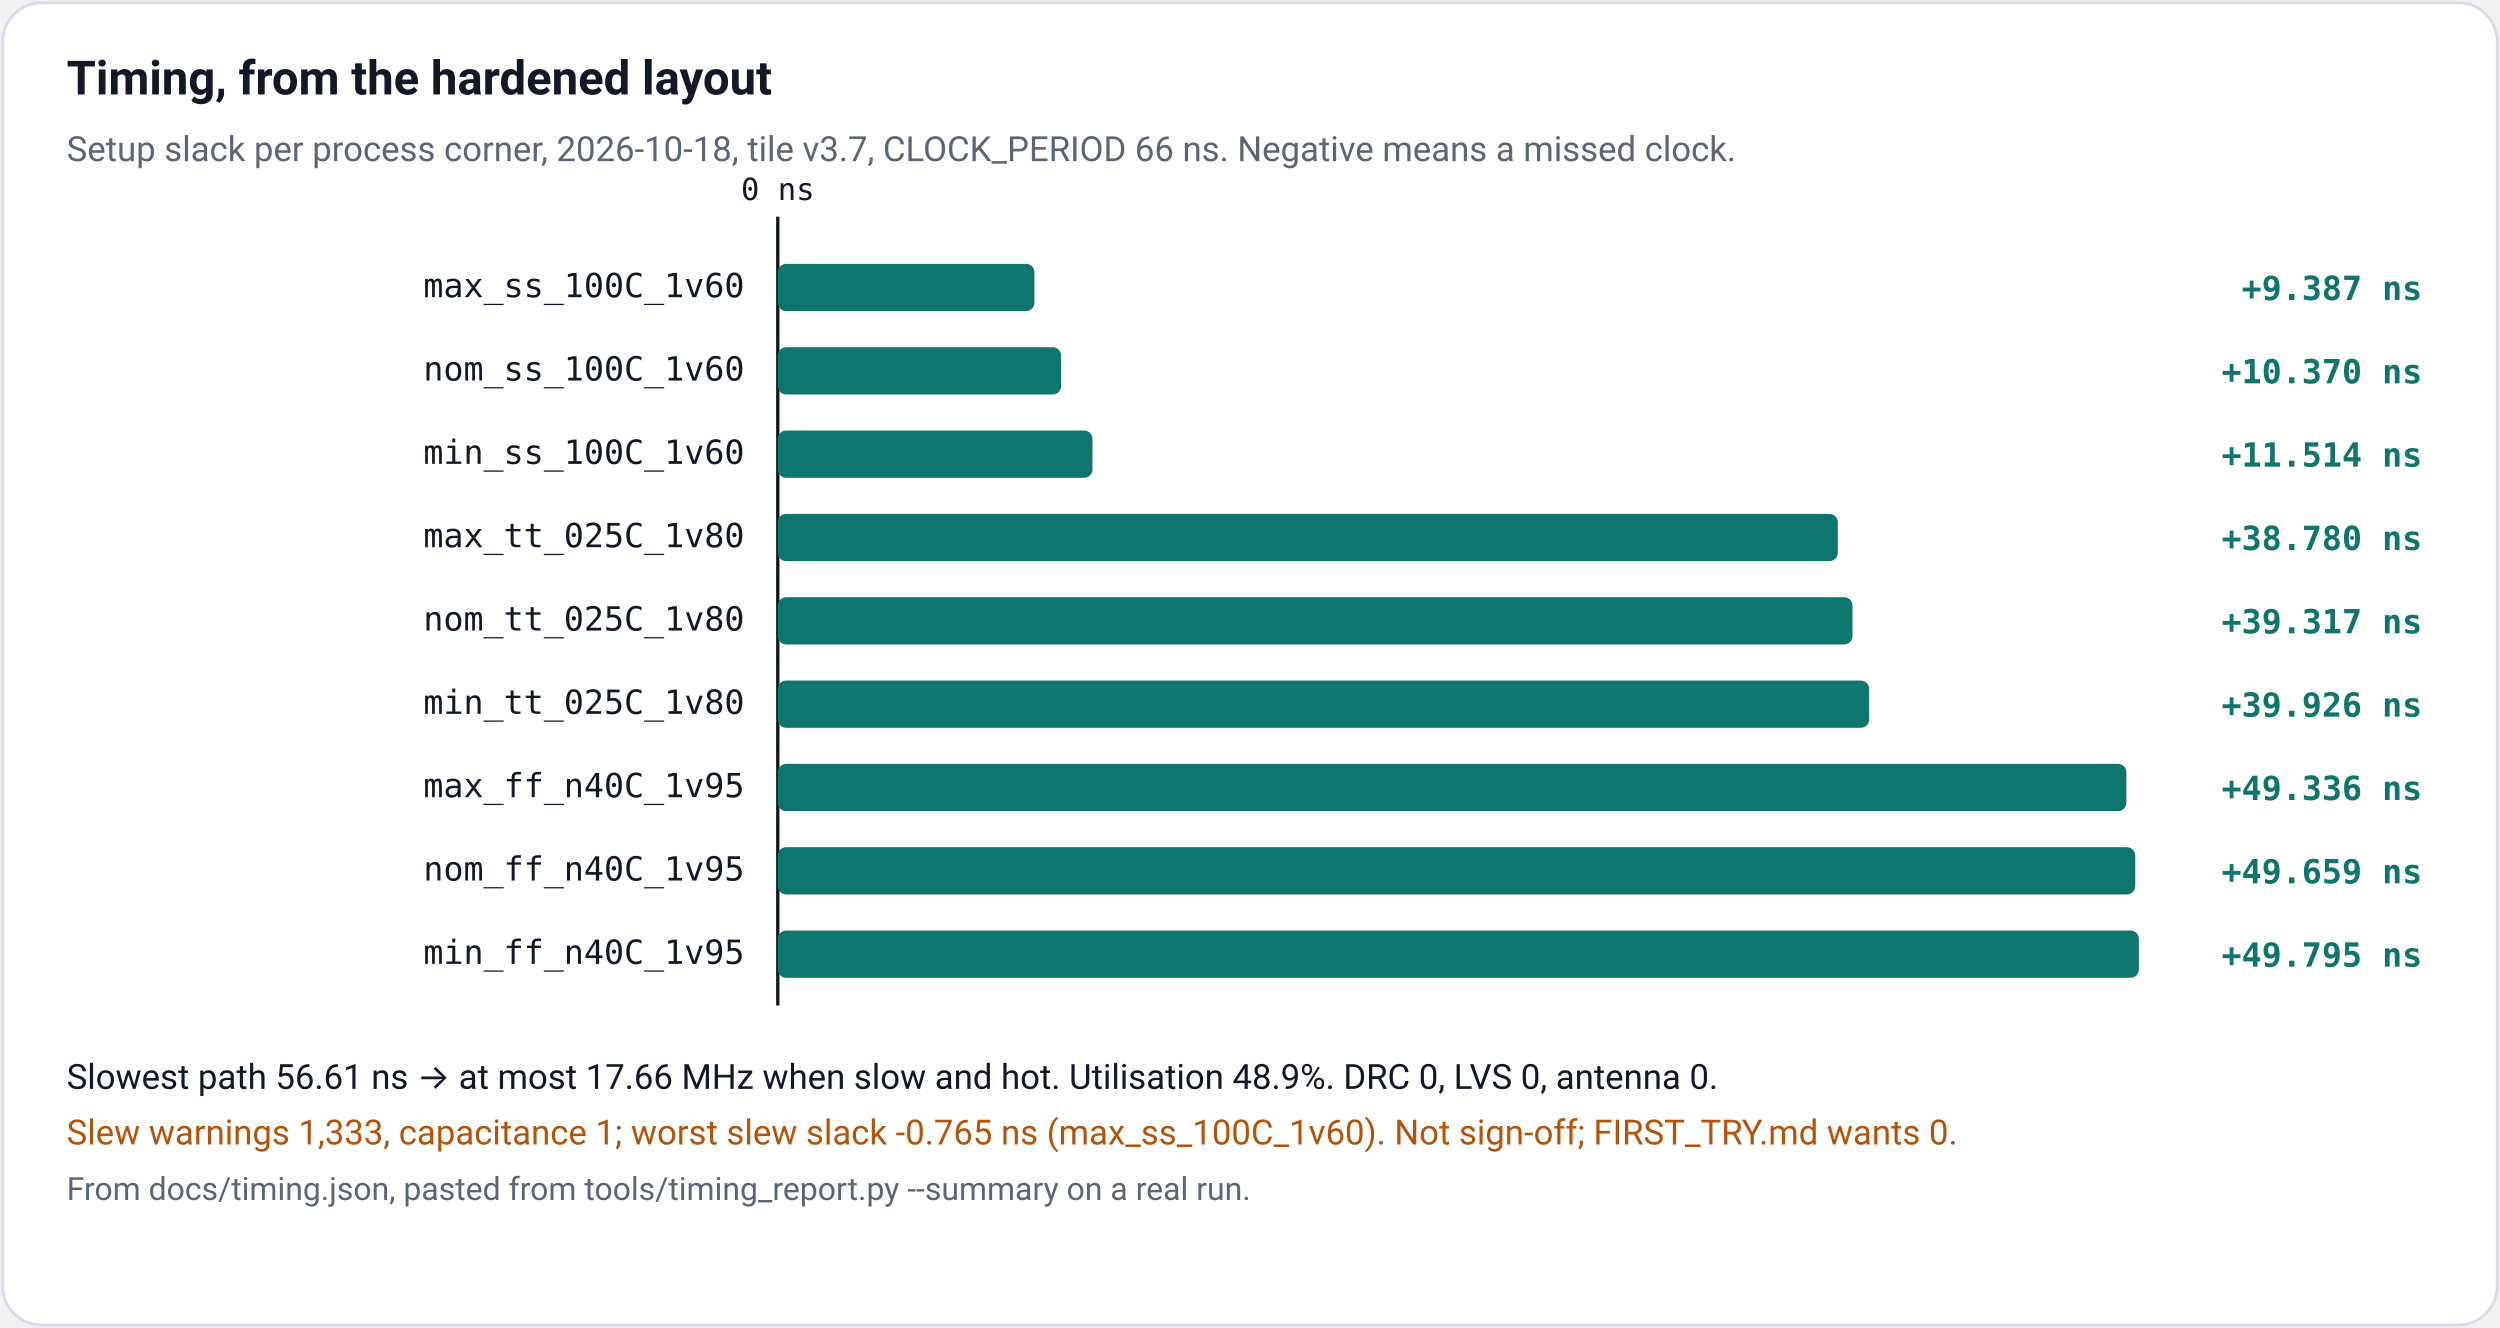
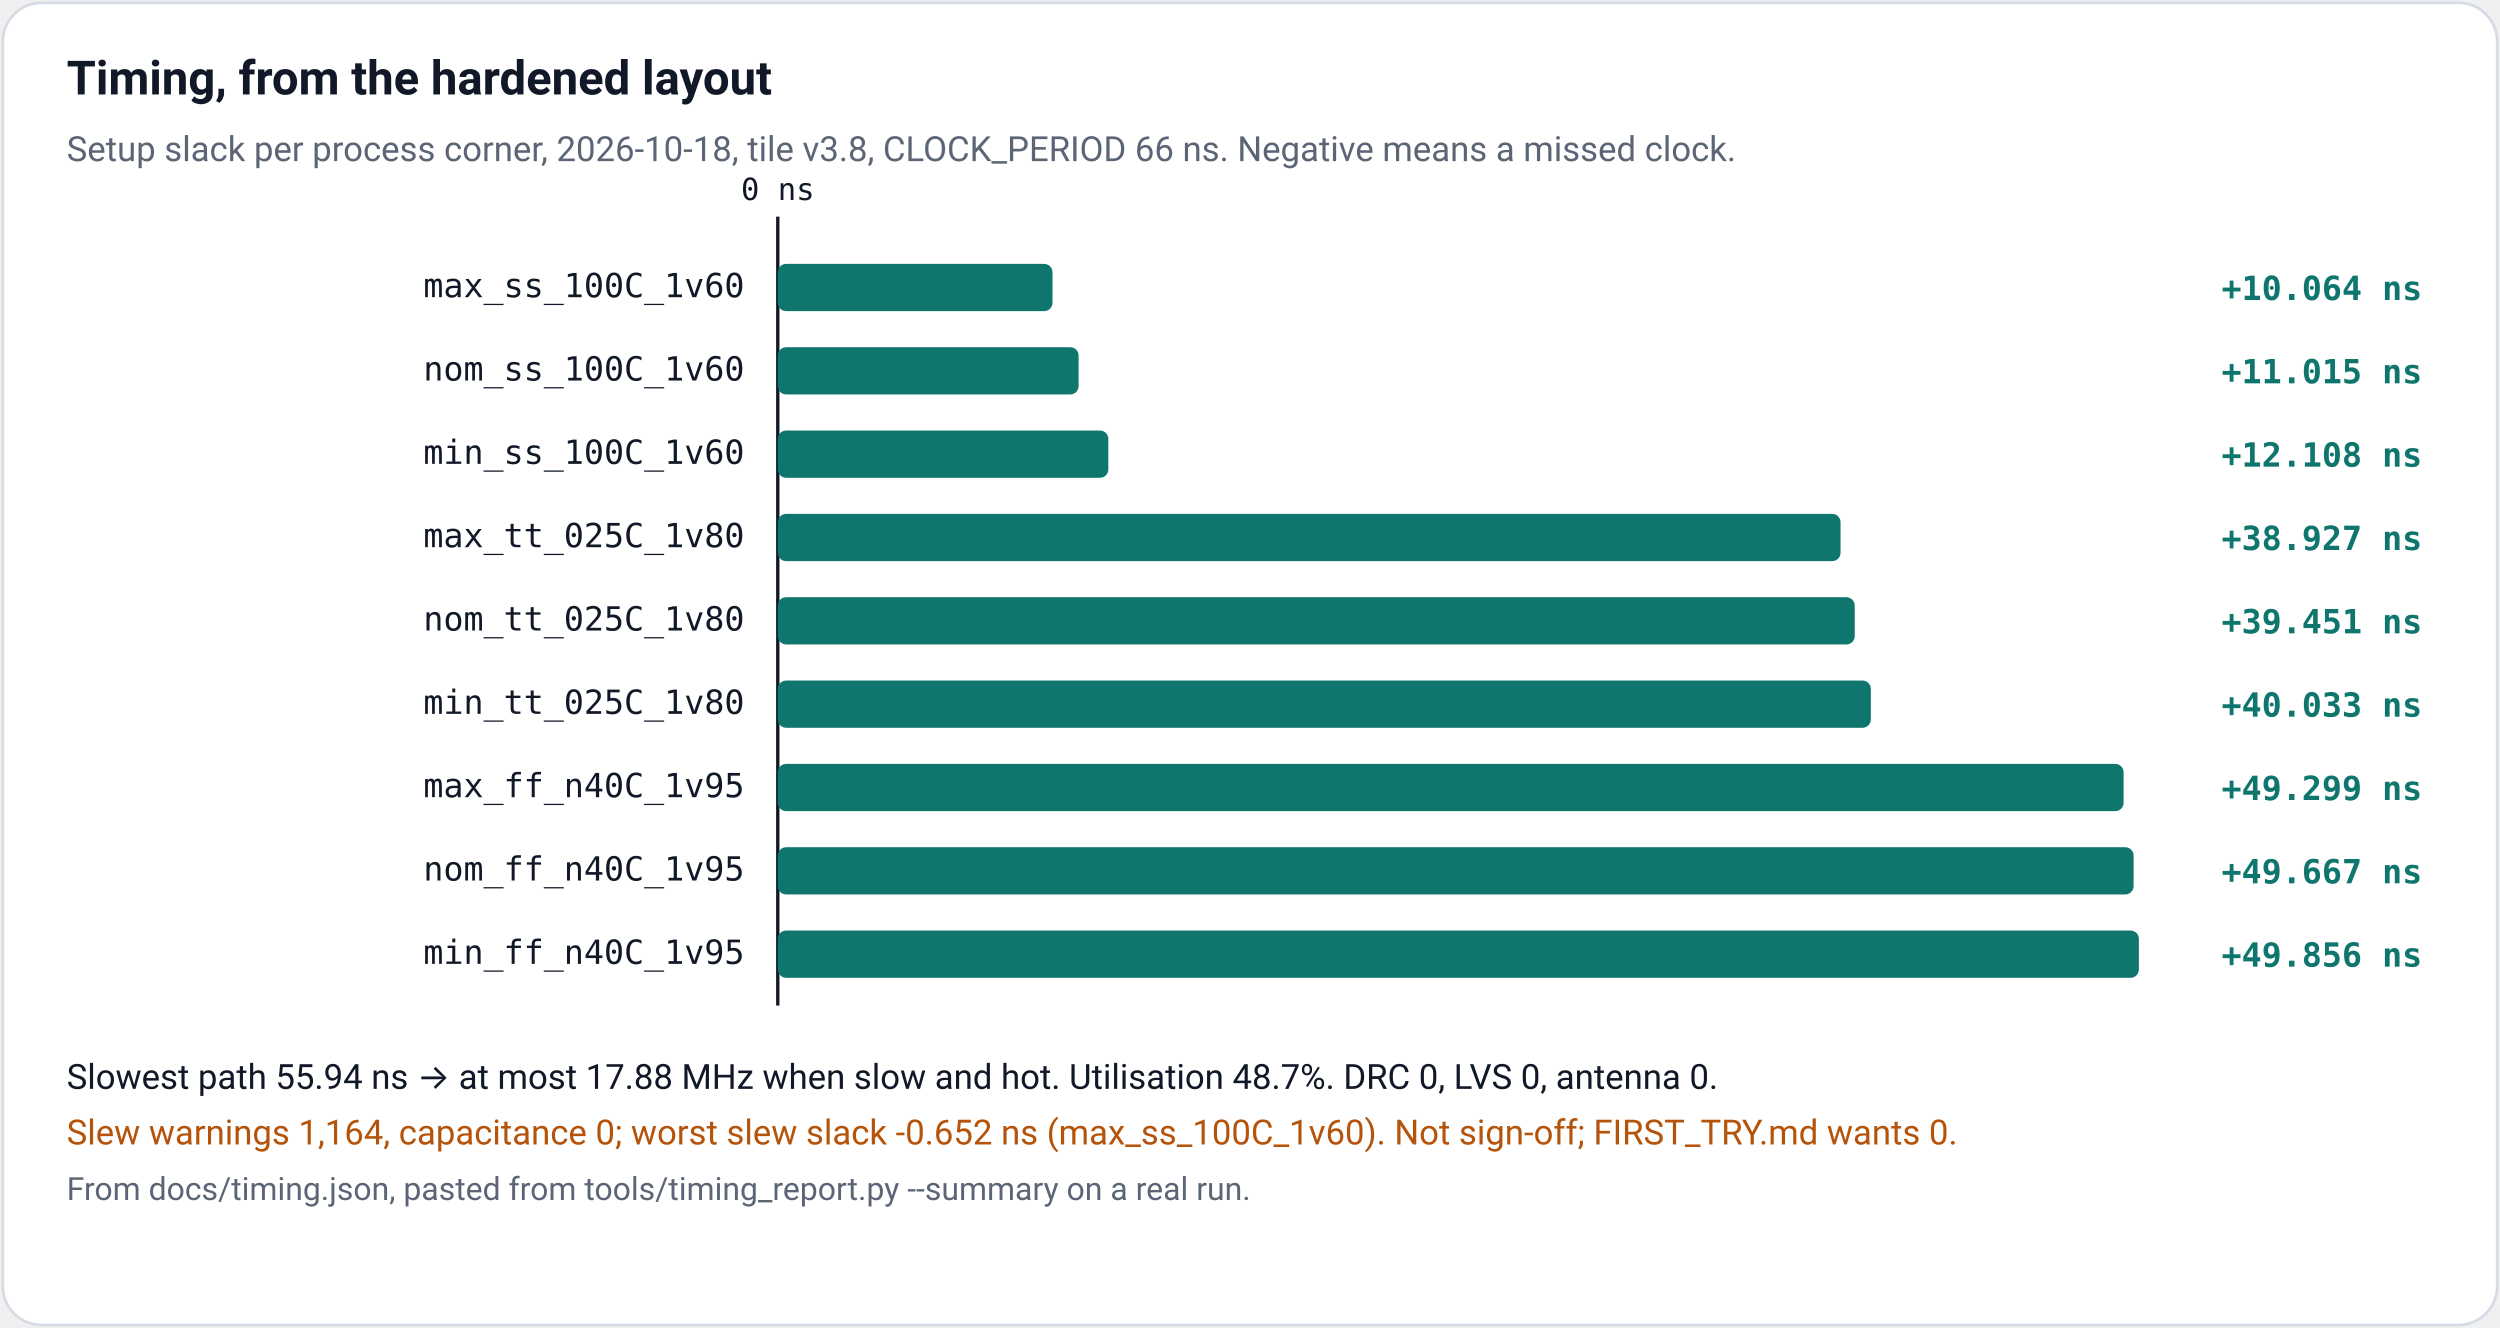
<svg xmlns="http://www.w3.org/2000/svg" viewBox="0 0 900 478" width="900" height="478" role="img" aria-label="Timing, from the hardened layout">
  <rect x="1" y="1" width="898" height="476" rx="14" fill="#ffffff" stroke="#d6dce5" />
  <text x="24" y="34" style="font-family:ui-sans-serif,system-ui,-apple-system,'Segoe UI',Roboto,sans-serif;font-size:17px;font-weight:700" fill="#111827">Timing, from the hardened layout</text>
-   <text x="24" y="58" style="font-family:ui-sans-serif,system-ui,-apple-system,'Segoe UI',Roboto,sans-serif;font-size:12.5px" fill="#5b6576">Setup slack per process corner, 2026-10-18, tile v3.7, CLOCK_PERIOD 66 ns. Negative means a missed clock.</text>
+   <text x="24" y="58" style="font-family:ui-sans-serif,system-ui,-apple-system,'Segoe UI',Roboto,sans-serif;font-size:12.5px" fill="#5b6576">Setup slack per process corner, 2026-10-18, tile v3.8, CLOCK_PERIOD 66 ns. Negative means a missed clock.</text>
  <line x1="280.0" y1="78" x2="280.0" y2="362" stroke="#111827" stroke-width="1.2" />
  <text x="280.0" y="72" text-anchor="middle" style="font-family:ui-monospace,SFMono-Regular,Menlo,Consolas,monospace;font-size:11px" fill="#111827">0 ns</text>
  <text x="268" y="107" text-anchor="end" style="font-family:ui-monospace,SFMono-Regular,Menlo,Consolas,monospace;font-size:12px" fill="#111827">max_ss_100C_1v60</text>
-   <rect x="280.0" y="95" width="92.4" height="17" rx="3" fill="#0f766e" />
-   <text x="872" y="108" text-anchor="end" style="font-family:ui-monospace,SFMono-Regular,Menlo,Consolas,monospace;font-size:12px;font-weight:600" fill="#0f766e">+9.387 ns</text>
+   <rect x="280.0" y="95" width="98.9" height="17" rx="3" fill="#0f766e" />
+   <text x="872" y="108" text-anchor="end" style="font-family:ui-monospace,SFMono-Regular,Menlo,Consolas,monospace;font-size:12px;font-weight:600" fill="#0f766e">+10.064 ns</text>
  <text x="268" y="137" text-anchor="end" style="font-family:ui-monospace,SFMono-Regular,Menlo,Consolas,monospace;font-size:12px" fill="#111827">nom_ss_100C_1v60</text>
-   <rect x="280.0" y="125" width="102.0" height="17" rx="3" fill="#0f766e" />
-   <text x="872" y="138" text-anchor="end" style="font-family:ui-monospace,SFMono-Regular,Menlo,Consolas,monospace;font-size:12px;font-weight:600" fill="#0f766e">+10.370 ns</text>
+   <rect x="280.0" y="125" width="108.3" height="17" rx="3" fill="#0f766e" />
+   <text x="872" y="138" text-anchor="end" style="font-family:ui-monospace,SFMono-Regular,Menlo,Consolas,monospace;font-size:12px;font-weight:600" fill="#0f766e">+11.015 ns</text>
  <text x="268" y="167" text-anchor="end" style="font-family:ui-monospace,SFMono-Regular,Menlo,Consolas,monospace;font-size:12px" fill="#111827">min_ss_100C_1v60</text>
-   <rect x="280.0" y="155" width="113.3" height="17" rx="3" fill="#0f766e" />
-   <text x="872" y="168" text-anchor="end" style="font-family:ui-monospace,SFMono-Regular,Menlo,Consolas,monospace;font-size:12px;font-weight:600" fill="#0f766e">+11.514 ns</text>
+   <rect x="280.0" y="155" width="119.0" height="17" rx="3" fill="#0f766e" />
+   <text x="872" y="168" text-anchor="end" style="font-family:ui-monospace,SFMono-Regular,Menlo,Consolas,monospace;font-size:12px;font-weight:600" fill="#0f766e">+12.108 ns</text>
  <text x="268" y="197" text-anchor="end" style="font-family:ui-monospace,SFMono-Regular,Menlo,Consolas,monospace;font-size:12px" fill="#111827">max_tt_025C_1v80</text>
-   <rect x="280.0" y="185" width="381.6" height="17" rx="3" fill="#0f766e" />
-   <text x="872" y="198" text-anchor="end" style="font-family:ui-monospace,SFMono-Regular,Menlo,Consolas,monospace;font-size:12px;font-weight:600" fill="#0f766e">+38.780 ns</text>
+   <rect x="280.0" y="185" width="382.6" height="17" rx="3" fill="#0f766e" />
+   <text x="872" y="198" text-anchor="end" style="font-family:ui-monospace,SFMono-Regular,Menlo,Consolas,monospace;font-size:12px;font-weight:600" fill="#0f766e">+38.927 ns</text>
  <text x="268" y="227" text-anchor="end" style="font-family:ui-monospace,SFMono-Regular,Menlo,Consolas,monospace;font-size:12px" fill="#111827">nom_tt_025C_1v80</text>
-   <rect x="280.0" y="215" width="386.9" height="17" rx="3" fill="#0f766e" />
-   <text x="872" y="228" text-anchor="end" style="font-family:ui-monospace,SFMono-Regular,Menlo,Consolas,monospace;font-size:12px;font-weight:600" fill="#0f766e">+39.317 ns</text>
+   <rect x="280.0" y="215" width="387.7" height="17" rx="3" fill="#0f766e" />
+   <text x="872" y="228" text-anchor="end" style="font-family:ui-monospace,SFMono-Regular,Menlo,Consolas,monospace;font-size:12px;font-weight:600" fill="#0f766e">+39.451 ns</text>
  <text x="268" y="257" text-anchor="end" style="font-family:ui-monospace,SFMono-Regular,Menlo,Consolas,monospace;font-size:12px" fill="#111827">min_tt_025C_1v80</text>
-   <rect x="280.0" y="245" width="392.9" height="17" rx="3" fill="#0f766e" />
-   <text x="872" y="258" text-anchor="end" style="font-family:ui-monospace,SFMono-Regular,Menlo,Consolas,monospace;font-size:12px;font-weight:600" fill="#0f766e">+39.926 ns</text>
+   <rect x="280.0" y="245" width="393.5" height="17" rx="3" fill="#0f766e" />
+   <text x="872" y="258" text-anchor="end" style="font-family:ui-monospace,SFMono-Regular,Menlo,Consolas,monospace;font-size:12px;font-weight:600" fill="#0f766e">+40.033 ns</text>
  <text x="268" y="287" text-anchor="end" style="font-family:ui-monospace,SFMono-Regular,Menlo,Consolas,monospace;font-size:12px" fill="#111827">max_ff_n40C_1v95</text>
-   <rect x="280.0" y="275" width="485.5" height="17" rx="3" fill="#0f766e" />
-   <text x="872" y="288" text-anchor="end" style="font-family:ui-monospace,SFMono-Regular,Menlo,Consolas,monospace;font-size:12px;font-weight:600" fill="#0f766e">+49.336 ns</text>
+   <rect x="280.0" y="275" width="484.5" height="17" rx="3" fill="#0f766e" />
+   <text x="872" y="288" text-anchor="end" style="font-family:ui-monospace,SFMono-Regular,Menlo,Consolas,monospace;font-size:12px;font-weight:600" fill="#0f766e">+49.299 ns</text>
  <text x="268" y="317" text-anchor="end" style="font-family:ui-monospace,SFMono-Regular,Menlo,Consolas,monospace;font-size:12px" fill="#111827">nom_ff_n40C_1v95</text>
-   <rect x="280.0" y="305" width="488.7" height="17" rx="3" fill="#0f766e" />
-   <text x="872" y="318" text-anchor="end" style="font-family:ui-monospace,SFMono-Regular,Menlo,Consolas,monospace;font-size:12px;font-weight:600" fill="#0f766e">+49.659 ns</text>
+   <rect x="280.0" y="305" width="488.1" height="17" rx="3" fill="#0f766e" />
+   <text x="872" y="318" text-anchor="end" style="font-family:ui-monospace,SFMono-Regular,Menlo,Consolas,monospace;font-size:12px;font-weight:600" fill="#0f766e">+49.667 ns</text>
  <text x="268" y="347" text-anchor="end" style="font-family:ui-monospace,SFMono-Regular,Menlo,Consolas,monospace;font-size:12px" fill="#111827">min_ff_n40C_1v95</text>
  <rect x="280.0" y="335" width="490.0" height="17" rx="3" fill="#0f766e" />
-   <text x="872" y="348" text-anchor="end" style="font-family:ui-monospace,SFMono-Regular,Menlo,Consolas,monospace;font-size:12px;font-weight:600" fill="#0f766e">+49.795 ns</text>
-   <text x="24" y="392" style="font-family:ui-sans-serif,system-ui,-apple-system,'Segoe UI',Roboto,sans-serif;font-size:12.5px" fill="#111827">Slowest path 56.61 ns → at most 17.66 MHz when slow and hot. Utilisation 48.9%. DRC 0, LVS 0, antenna 0.</text>
-   <text x="24" y="412" style="font-family:ui-sans-serif,system-ui,-apple-system,'Segoe UI',Roboto,sans-serif;font-size:12.5px" fill="#b45309">Slew warnings 1,333, capacitance 1; worst slew slack -0.765 ns (max_ss_100C_1v60). Not sign-off; FIRST_TRY.md wants 0.</text>
+   <text x="872" y="348" text-anchor="end" style="font-family:ui-monospace,SFMono-Regular,Menlo,Consolas,monospace;font-size:12px;font-weight:600" fill="#0f766e">+49.856 ns</text>
+   <text x="24" y="392" style="font-family:ui-sans-serif,system-ui,-apple-system,'Segoe UI',Roboto,sans-serif;font-size:12.5px" fill="#111827">Slowest path 55.94 ns → at most 17.88 MHz when slow and hot. Utilisation 48.7%. DRC 0, LVS 0, antenna 0.</text>
+   <text x="24" y="412" style="font-family:ui-sans-serif,system-ui,-apple-system,'Segoe UI',Roboto,sans-serif;font-size:12.5px" fill="#b45309">Slew warnings 1,164, capacitance 0; worst slew slack -0.652 ns (max_ss_100C_1v60). Not sign-off; FIRST_TRY.md wants 0.</text>
  <text x="24" y="432" style="font-family:ui-sans-serif,system-ui,-apple-system,'Segoe UI',Roboto,sans-serif;font-size:11.5px" fill="#5b6576">From docs/timing.json, pasted from tools/timing_report.py --summary on a real run.</text>
</svg>
